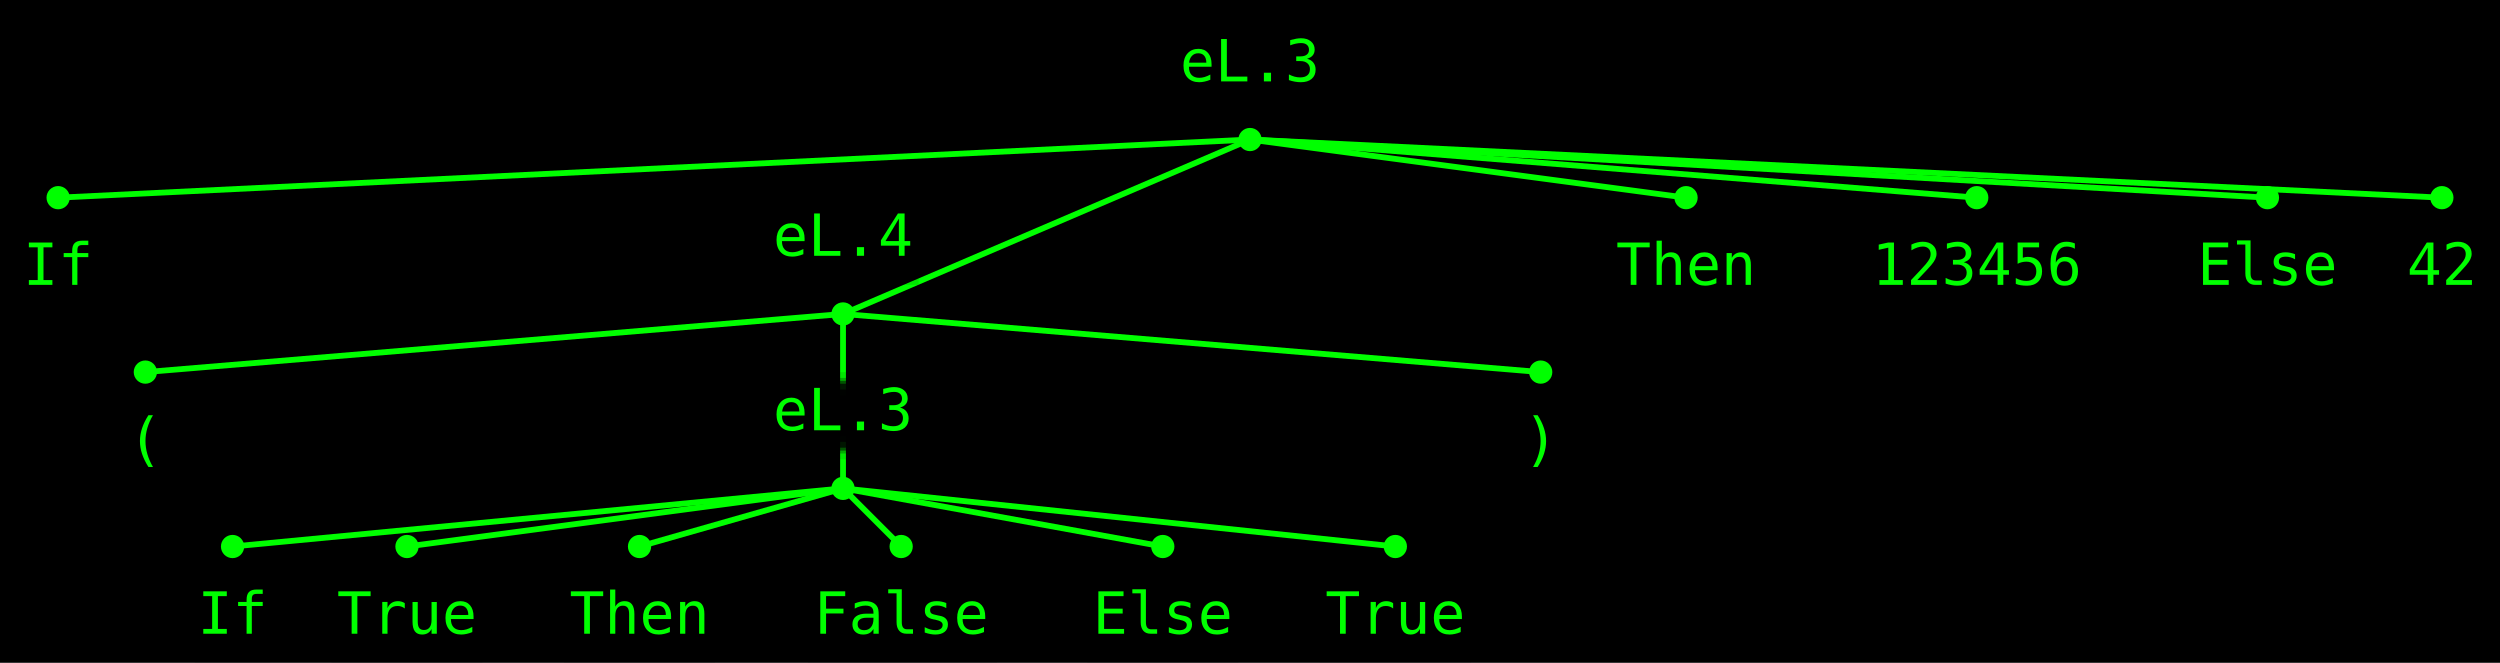
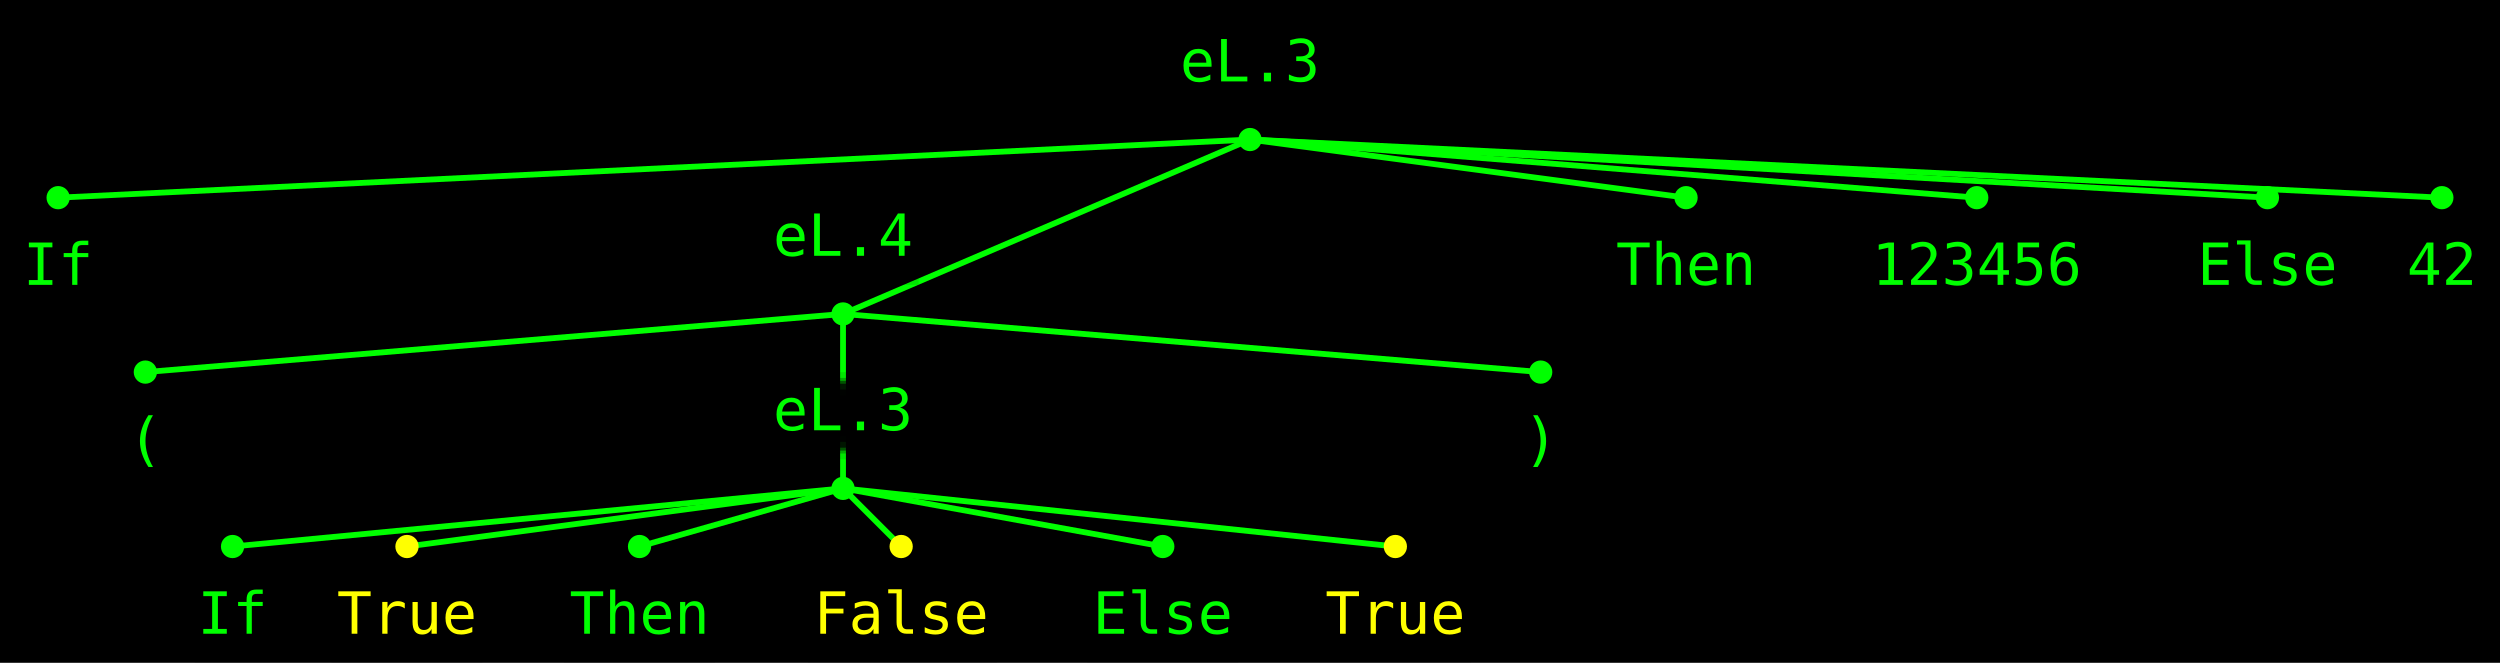
<svg xmlns="http://www.w3.org/2000/svg" version="1.1" width="860" height="228" viewBox="0 0 860 228">
  <rect width="860" height="228" fill="#000000" />
  <path d="M 430 48 , 20 68" stroke="#00ff00" stroke-width="2" stroke-linecap="round" />
  <path d="M 430 48 , 290 108" stroke="#00ff00" stroke-width="2" stroke-linecap="round" />
  <path d="M 430 48 , 580 68" stroke="#00ff00" stroke-width="2" stroke-linecap="round" />
  <path d="M 430 48 , 680 68" stroke="#00ff00" stroke-width="2" stroke-linecap="round" />
  <path d="M 430 48 , 780 68" stroke="#00ff00" stroke-width="2" stroke-linecap="round" />
  <path d="M 430 48 , 840 68" stroke="#00ff00" stroke-width="2" stroke-linecap="round" />
  <path d="M 290 108 , 50 128" stroke="#00ff00" stroke-width="2" stroke-linecap="round" />
  <path d="M 290 108 , 290 168" stroke="#00ff00" stroke-width="2" stroke-linecap="round" />
  <path d="M 290 108 , 530 128" stroke="#00ff00" stroke-width="2" stroke-linecap="round" />
  <path d="M 290 168 , 80 188" stroke="#00ff00" stroke-width="2" stroke-linecap="round" />
  <path d="M 290 168 , 140 188" stroke="#00ff00" stroke-width="2" stroke-linecap="round" />
  <path d="M 290 168 , 220 188" stroke="#00ff00" stroke-width="2" stroke-linecap="round" />
  <path d="M 290 168 , 310 188" stroke="#00ff00" stroke-width="2" stroke-linecap="round" />
  <path d="M 290 168 , 400 188" stroke="#00ff00" stroke-width="2" stroke-linecap="round" />
  <path d="M 290 168 , 480 188" stroke="#00ff00" stroke-width="2" stroke-linecap="round" />
  <rect x="412" y="16" width="36" height="14" fill="#000000" fill-opacity="1.0" />
  <rect x="410" y="14" width="40" height="18" fill="#000000" fill-opacity="0.9" />
  <rect x="408" y="12" width="44" height="22" fill="#000000" fill-opacity="0.75" />
  <rect x="407" y="11" width="46" height="24" fill="#000000" fill-opacity="0.5" />
  <rect x="406" y="10" width="48" height="26" fill="#000000" fill-opacity="0.25" />
  <rect x="404" y="8" width="52" height="30" fill="#000000" fill-opacity="0.1" />
  <text x="430" y="28" font-size="20" text-anchor="middle" font-family="mono" fill="#00ff00">eL.3</text>
  <circle r="4" cx="430" cy="48" fill="#00ff00" />
  <rect x="15" y="86" width="10" height="14" fill="#000000" fill-opacity="1.0" />
  <rect x="13" y="84" width="14" height="18" fill="#000000" fill-opacity="0.9" />
  <rect x="11" y="82" width="18" height="22" fill="#000000" fill-opacity="0.75" />
  <rect x="10" y="81" width="20" height="24" fill="#000000" fill-opacity="0.5" />
  <rect x="9" y="80" width="22" height="26" fill="#000000" fill-opacity="0.25" />
  <rect x="7" y="78" width="26" height="30" fill="#000000" fill-opacity="0.1" />
  <text x="20" y="98" font-size="20" text-anchor="middle" font-family="mono" fill="#00ff00">If</text>
  <circle r="4" cx="20" cy="68" fill="#00ff00" />
  <rect x="272" y="76" width="36" height="14" fill="#000000" fill-opacity="1.0" />
  <rect x="270" y="74" width="40" height="18" fill="#000000" fill-opacity="0.9" />
  <rect x="268" y="72" width="44" height="22" fill="#000000" fill-opacity="0.75" />
  <rect x="267" y="71" width="46" height="24" fill="#000000" fill-opacity="0.5" />
  <rect x="266" y="70" width="48" height="26" fill="#000000" fill-opacity="0.25" />
  <rect x="264" y="68" width="52" height="30" fill="#000000" fill-opacity="0.1" />
  <text x="290" y="88" font-size="20" text-anchor="middle" font-family="mono" fill="#00ff00">eL.4</text>
  <circle r="4" cx="290" cy="108" fill="#00ff00" />
  <rect x="52" y="146" width="-3" height="14" fill="#000000" fill-opacity="1.0" />
  <rect x="50" y="144" width="1" height="18" fill="#000000" fill-opacity="0.9" />
  <rect x="48" y="142" width="5" height="22" fill="#000000" fill-opacity="0.75" />
  <rect x="47" y="141" width="7" height="24" fill="#000000" fill-opacity="0.5" />
  <rect x="46" y="140" width="9" height="26" fill="#000000" fill-opacity="0.25" />
  <rect x="44" y="138" width="13" height="30" fill="#000000" fill-opacity="0.1" />
  <text x="50" y="158" font-size="20" text-anchor="middle" font-family="mono" fill="#00ff00">(</text>
  <circle r="4" cx="50" cy="128" fill="#00ff00" />
  <rect x="272" y="136" width="36" height="14" fill="#000000" fill-opacity="1.0" />
  <rect x="270" y="134" width="40" height="18" fill="#000000" fill-opacity="0.9" />
  <rect x="268" y="132" width="44" height="22" fill="#000000" fill-opacity="0.75" />
  <rect x="267" y="131" width="46" height="24" fill="#000000" fill-opacity="0.5" />
  <rect x="266" y="130" width="48" height="26" fill="#000000" fill-opacity="0.25" />
  <rect x="264" y="128" width="52" height="30" fill="#000000" fill-opacity="0.1" />
  <text x="290" y="148" font-size="20" text-anchor="middle" font-family="mono" fill="#00ff00">eL.3</text>
  <circle r="4" cx="290" cy="168" fill="#00ff00" />
  <rect x="75" y="206" width="10" height="14" fill="#000000" fill-opacity="1.0" />
  <rect x="73" y="204" width="14" height="18" fill="#000000" fill-opacity="0.9" />
  <rect x="71" y="202" width="18" height="22" fill="#000000" fill-opacity="0.75" />
  <rect x="70" y="201" width="20" height="24" fill="#000000" fill-opacity="0.5" />
  <rect x="69" y="200" width="22" height="26" fill="#000000" fill-opacity="0.25" />
  <rect x="67" y="198" width="26" height="30" fill="#000000" fill-opacity="0.1" />
  <text x="80" y="218" font-size="20" text-anchor="middle" font-family="mono" fill="#00ff00">If</text>
  <circle r="4" cx="80" cy="188" fill="#00ff00" />
  <rect x="122" y="206" width="36" height="14" fill="#000000" fill-opacity="1.0" />
  <rect x="120" y="204" width="40" height="18" fill="#000000" fill-opacity="0.9" />
  <rect x="118" y="202" width="44" height="22" fill="#000000" fill-opacity="0.75" />
  <rect x="117" y="201" width="46" height="24" fill="#000000" fill-opacity="0.5" />
  <rect x="116" y="200" width="48" height="26" fill="#000000" fill-opacity="0.25" />
  <rect x="114" y="198" width="52" height="30" fill="#000000" fill-opacity="0.1" />
-   <text x="140" y="218" font-size="20" text-anchor="middle" font-family="mono" fill="#00ff00">True</text>
-   <circle r="4" cx="140" cy="188" fill="#00ff00" />
+   <text x="140" y="218" font-size="20" text-anchor="middle" font-family="mono" fill="#ffff00">True</text>
+   <circle r="4" cx="140" cy="188" fill="#ffff00" />
  <rect x="202" y="206" width="36" height="14" fill="#000000" fill-opacity="1.0" />
  <rect x="200" y="204" width="40" height="18" fill="#000000" fill-opacity="0.9" />
  <rect x="198" y="202" width="44" height="22" fill="#000000" fill-opacity="0.75" />
  <rect x="197" y="201" width="46" height="24" fill="#000000" fill-opacity="0.5" />
  <rect x="196" y="200" width="48" height="26" fill="#000000" fill-opacity="0.25" />
  <rect x="194" y="198" width="52" height="30" fill="#000000" fill-opacity="0.1" />
  <text x="220" y="218" font-size="20" text-anchor="middle" font-family="mono" fill="#00ff00">Then</text>
  <circle r="4" cx="220" cy="188" fill="#00ff00" />
  <rect x="286" y="206" width="49" height="14" fill="#000000" fill-opacity="1.0" />
  <rect x="284" y="204" width="53" height="18" fill="#000000" fill-opacity="0.9" />
  <rect x="282" y="202" width="57" height="22" fill="#000000" fill-opacity="0.75" />
  <rect x="281" y="201" width="59" height="24" fill="#000000" fill-opacity="0.5" />
  <rect x="280" y="200" width="61" height="26" fill="#000000" fill-opacity="0.25" />
  <rect x="278" y="198" width="65" height="30" fill="#000000" fill-opacity="0.1" />
-   <text x="310" y="218" font-size="20" text-anchor="middle" font-family="mono" fill="#00ff00">False</text>
-   <circle r="4" cx="310" cy="188" fill="#00ff00" />
+   <text x="310" y="218" font-size="20" text-anchor="middle" font-family="mono" fill="#ffff00">False</text>
+   <circle r="4" cx="310" cy="188" fill="#ffff00" />
  <rect x="382" y="206" width="36" height="14" fill="#000000" fill-opacity="1.0" />
  <rect x="380" y="204" width="40" height="18" fill="#000000" fill-opacity="0.9" />
  <rect x="378" y="202" width="44" height="22" fill="#000000" fill-opacity="0.75" />
  <rect x="377" y="201" width="46" height="24" fill="#000000" fill-opacity="0.5" />
  <rect x="376" y="200" width="48" height="26" fill="#000000" fill-opacity="0.25" />
  <rect x="374" y="198" width="52" height="30" fill="#000000" fill-opacity="0.1" />
  <text x="400" y="218" font-size="20" text-anchor="middle" font-family="mono" fill="#00ff00">Else</text>
  <circle r="4" cx="400" cy="188" fill="#00ff00" />
  <rect x="462" y="206" width="36" height="14" fill="#000000" fill-opacity="1.0" />
  <rect x="460" y="204" width="40" height="18" fill="#000000" fill-opacity="0.9" />
  <rect x="458" y="202" width="44" height="22" fill="#000000" fill-opacity="0.75" />
  <rect x="457" y="201" width="46" height="24" fill="#000000" fill-opacity="0.5" />
  <rect x="456" y="200" width="48" height="26" fill="#000000" fill-opacity="0.25" />
  <rect x="454" y="198" width="52" height="30" fill="#000000" fill-opacity="0.1" />
-   <text x="480" y="218" font-size="20" text-anchor="middle" font-family="mono" fill="#00ff00">True</text>
-   <circle r="4" cx="480" cy="188" fill="#00ff00" />
+   <text x="480" y="218" font-size="20" text-anchor="middle" font-family="mono" fill="#ffff00">True</text>
+   <circle r="4" cx="480" cy="188" fill="#ffff00" />
  <rect x="532" y="146" width="-3" height="14" fill="#000000" fill-opacity="1.0" />
  <rect x="530" y="144" width="1" height="18" fill="#000000" fill-opacity="0.9" />
  <rect x="528" y="142" width="5" height="22" fill="#000000" fill-opacity="0.75" />
  <rect x="527" y="141" width="7" height="24" fill="#000000" fill-opacity="0.5" />
  <rect x="526" y="140" width="9" height="26" fill="#000000" fill-opacity="0.25" />
  <rect x="524" y="138" width="13" height="30" fill="#000000" fill-opacity="0.1" />
  <text x="530" y="158" font-size="20" text-anchor="middle" font-family="mono" fill="#00ff00">)</text>
  <circle r="4" cx="530" cy="128" fill="#00ff00" />
  <rect x="562" y="86" width="36" height="14" fill="#000000" fill-opacity="1.0" />
  <rect x="560" y="84" width="40" height="18" fill="#000000" fill-opacity="0.9" />
  <rect x="558" y="82" width="44" height="22" fill="#000000" fill-opacity="0.75" />
  <rect x="557" y="81" width="46" height="24" fill="#000000" fill-opacity="0.5" />
  <rect x="556" y="80" width="48" height="26" fill="#000000" fill-opacity="0.25" />
  <rect x="554" y="78" width="52" height="30" fill="#000000" fill-opacity="0.1" />
  <text x="580" y="98" font-size="20" text-anchor="middle" font-family="mono" fill="#00ff00">Then</text>
  <circle r="4" cx="580" cy="68" fill="#00ff00" />
  <rect x="649" y="86" width="62" height="14" fill="#000000" fill-opacity="1.0" />
  <rect x="647" y="84" width="66" height="18" fill="#000000" fill-opacity="0.9" />
  <rect x="645" y="82" width="70" height="22" fill="#000000" fill-opacity="0.75" />
  <rect x="644" y="81" width="72" height="24" fill="#000000" fill-opacity="0.5" />
  <rect x="643" y="80" width="74" height="26" fill="#000000" fill-opacity="0.25" />
  <rect x="641" y="78" width="78" height="30" fill="#000000" fill-opacity="0.1" />
  <text x="680" y="98" font-size="20" text-anchor="middle" font-family="mono" fill="#00ff00">123456</text>
  <circle r="4" cx="680" cy="68" fill="#00ff00" />
  <rect x="762" y="86" width="36" height="14" fill="#000000" fill-opacity="1.0" />
  <rect x="760" y="84" width="40" height="18" fill="#000000" fill-opacity="0.9" />
  <rect x="758" y="82" width="44" height="22" fill="#000000" fill-opacity="0.75" />
  <rect x="757" y="81" width="46" height="24" fill="#000000" fill-opacity="0.5" />
  <rect x="756" y="80" width="48" height="26" fill="#000000" fill-opacity="0.25" />
  <rect x="754" y="78" width="52" height="30" fill="#000000" fill-opacity="0.1" />
  <text x="780" y="98" font-size="20" text-anchor="middle" font-family="mono" fill="#00ff00">Else</text>
  <circle r="4" cx="780" cy="68" fill="#00ff00" />
  <rect x="835" y="86" width="10" height="14" fill="#000000" fill-opacity="1.0" />
  <rect x="833" y="84" width="14" height="18" fill="#000000" fill-opacity="0.9" />
  <rect x="831" y="82" width="18" height="22" fill="#000000" fill-opacity="0.75" />
  <rect x="830" y="81" width="20" height="24" fill="#000000" fill-opacity="0.5" />
  <rect x="829" y="80" width="22" height="26" fill="#000000" fill-opacity="0.25" />
  <rect x="827" y="78" width="26" height="30" fill="#000000" fill-opacity="0.1" />
  <text x="840" y="98" font-size="20" text-anchor="middle" font-family="mono" fill="#00ff00">42</text>
  <circle r="4" cx="840" cy="68" fill="#00ff00" />
</svg>
